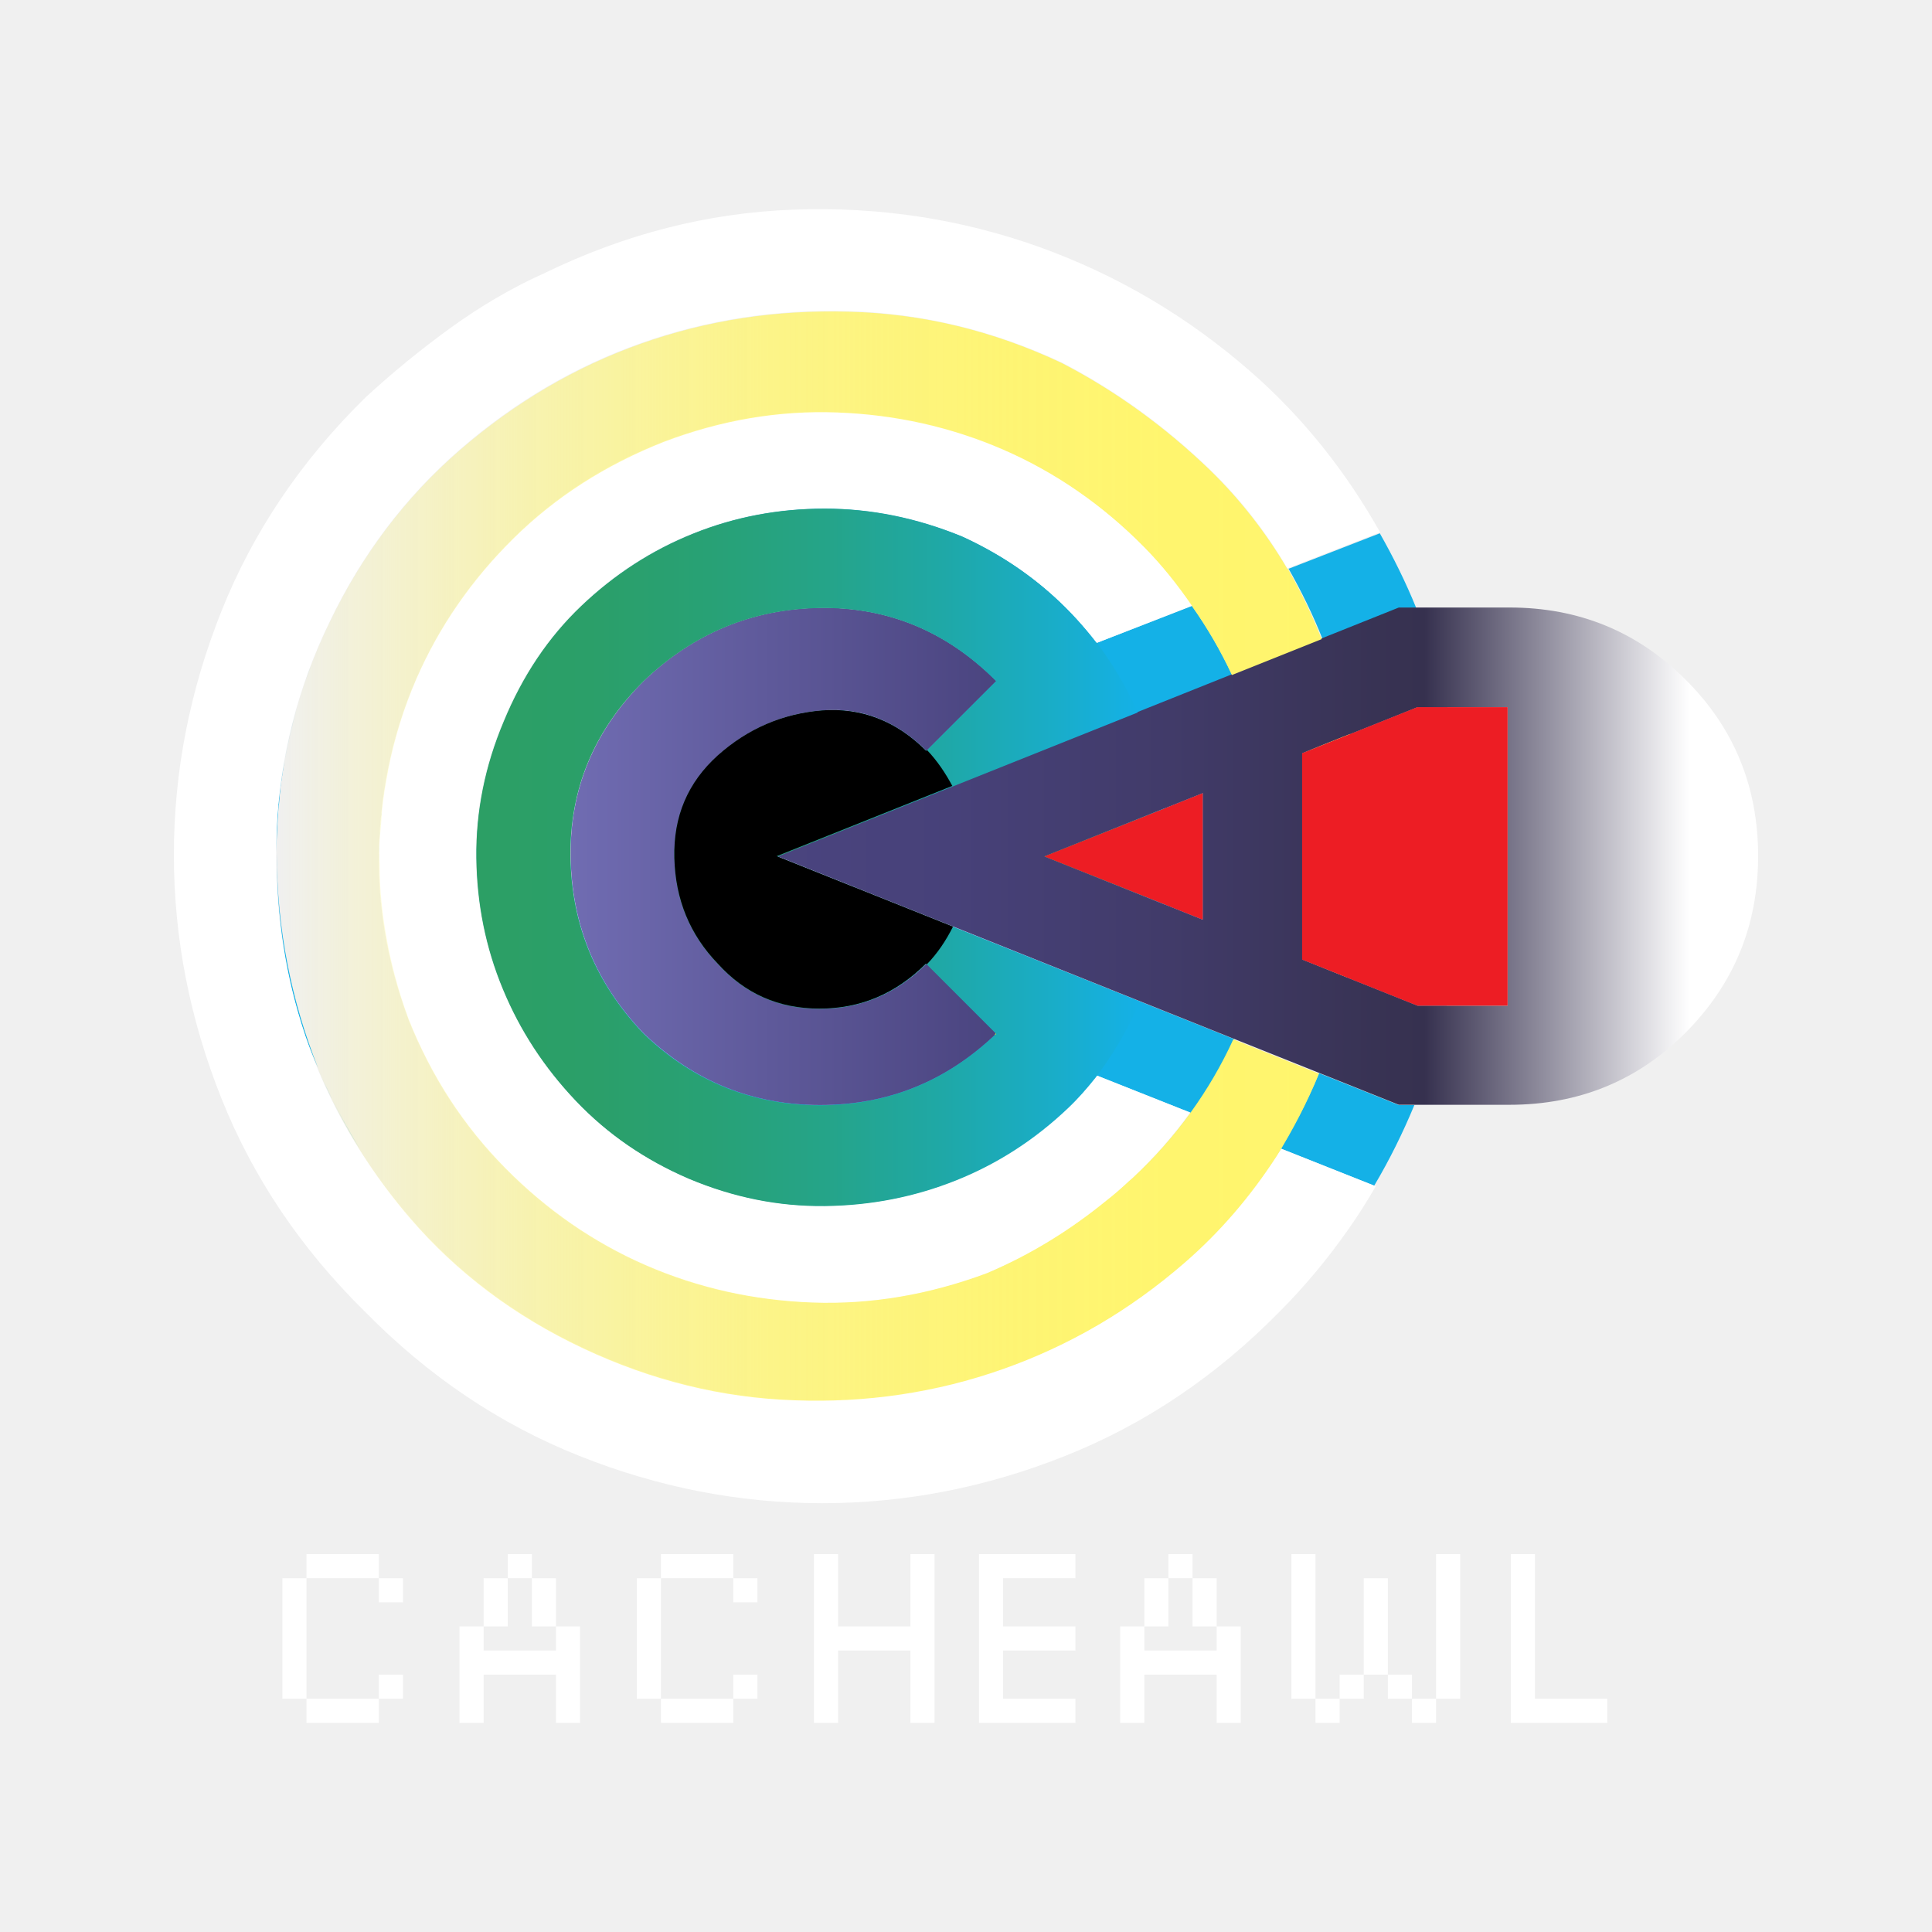
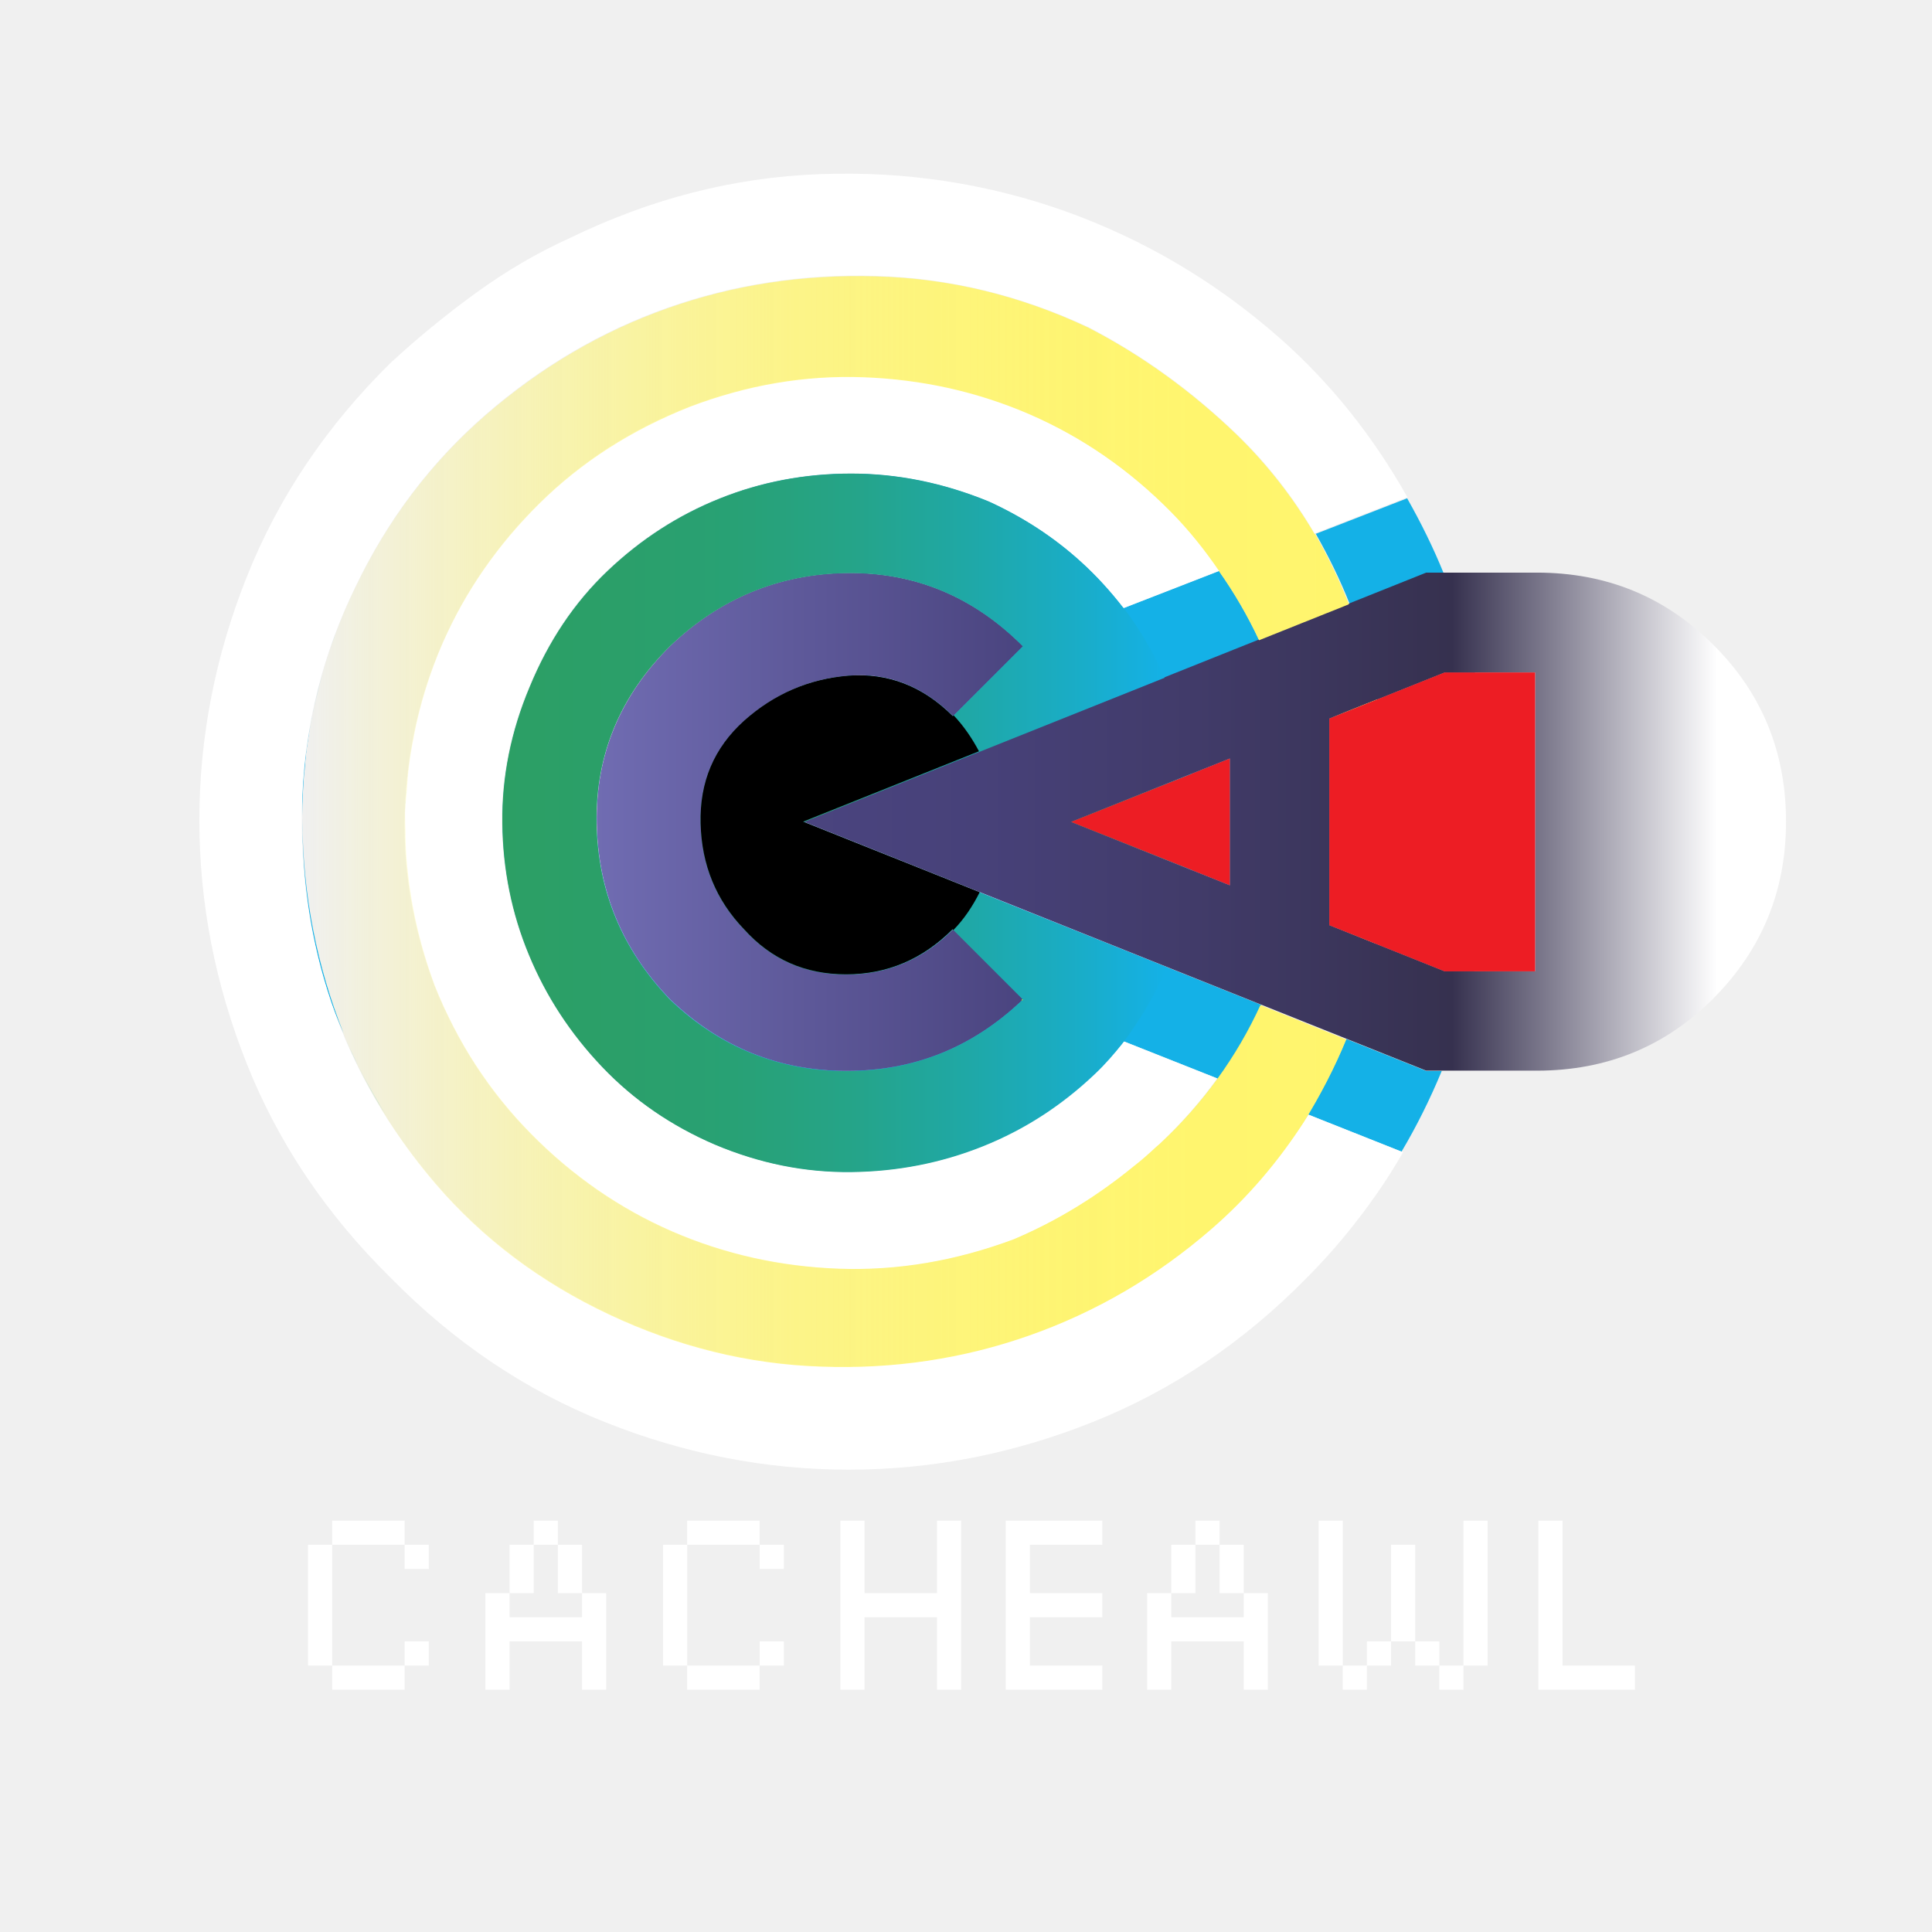
- <svg xmlns="http://www.w3.org/2000/svg" xmlns:xlink="http://www.w3.org/1999/xlink" version="1.1" viewBox="10.54 7.785 72.11 72.11">
+ <svg xmlns="http://www.w3.org/2000/svg" xmlns:xlink="http://www.w3.org/1999/xlink" id="savewiki-cacheawl" viewBox="0 0 72 72">
  <defs>
    <style>
-       
- 
-       
- 
-       
- 
-       
- 
-       
- 
-       
- 
-       
- 
-       
- 
-       
- 
-       
- 
-       
- 
-       
- 
-       .st12 {
+       .cls-1 {
        fill: #14b1e7;
      }

-       
- 
-       
- 
-       .st15 {
-         fill: url(#linear-gradient31);
+       .cls-2 {
+         fill: url(#linear-gradient-5);
      }

-       .st16 {
-         fill: url(#linear-gradient30);
+       .cls-3 {
+         fill: url(#linear-gradient-6);
      }

-       .st17 {
-         fill: url(#linear-gradient32);
+       .cls-4 {
+         fill: url(#linear-gradient-4);
      }

-       .st18 {
-         fill: url(#linear-gradient33);
+       .cls-5 {
+         fill: url(#linear-gradient-3);
      }

-       .st19 {
-         fill: url(#linear-gradient28);
+       .cls-6 {
+         fill: url(#linear-gradient-2);
      }

-       .st20 {
-         fill: url(#linear-gradient29);
-       }
- 
-       
- 
-       
- 
-       
- 
-       
- 
-       
- 
-       
- 
-       
- 
-       
- 
-       
- 
-       
- 
-       
- 
-       
- 
-       
- 
-       
- 
-       
- 
-       
- 
-       
- 
-       
- 
-       
- 
-       
- 
-       
- 
-       
- 
-       
- 
-       .st44 {
+       .cls-7 {
        fill: #376eb6;
      }

-       
+       .cls-8 {
+         fill: url(#linear-gradient);
+       }

-       
- 
-       
- 
-       
- 
-       
- 
-       
- 
-       
- 
-       
- 
-       
- 
-       
- 
-       
- 
-       .st56 {
+       .cls-9 {
        fill: #ed1d24;
      }

-       
- 
-       .st58 {
+       .cls-10 {
        fill: #000;
      }

-       
- 
-       
- 
-       
- 
-       
- 
-       
- 
-       
- 
-       
- 
-       
- 
-       
- 
-       
- 
-       
- 
-       .st70 {
+       .cls-11 {
        fill: #fff200;
      }
    </style>
-     <linearGradient id="linear-gradient1" x1="65.97" y1="43.11" x2="56.1" y2="43.11" gradientUnits="userSpaceOnUse">
-       <stop offset="0" stop-color="#fff" />
-       <stop offset="1" stop-color="#000" />
-     </linearGradient>
-     <linearGradient id="linear-gradient14" x1="39.55" y1="45.12" x2="76.16" y2="45.12" gradientUnits="userSpaceOnUse">
+     <linearGradient id="linear-gradient" x1="29.95" y1="30.63" x2="66.56" y2="30.63" gradientUnits="userSpaceOnUse">
      <stop offset="0" stop-color="#4a447f" />
      <stop offset=".18" stop-color="#474179" />
      <stop offset=".4" stop-color="#413b69" />
      <stop offset=".66" stop-color="#36314f" />
      <stop offset=".93" stop-color="#fff" />
      <stop offset="1" stop-color="#fff" />
    </linearGradient>
-     <linearGradient id="linear-gradient15" x1="31.83" y1="45.13" x2="47.73" y2="45.13" gradientUnits="userSpaceOnUse">
+     <linearGradient id="linear-gradient-2" x1="22.23" y1="30.64" x2="38.13" y2="30.64" gradientUnits="userSpaceOnUse">
      <stop offset="0" stop-color="#706cb2" />
      <stop offset="1" stop-color="#4a447f" />
    </linearGradient>
-     <linearGradient id="linear-gradient16" x1="49.52" y1="45.13" x2="54.16" y2="45.13" gradientUnits="userSpaceOnUse">
+     <linearGradient id="linear-gradient-3" x1="39.92" y1="30.63" x2="44.56" y2="30.63" gradientUnits="userSpaceOnUse">
      <stop offset="0" stop-color="#2c9f65" />
      <stop offset=".17" stop-color="#2b9f69" />
      <stop offset=".35" stop-color="#28a175" />
      <stop offset=".53" stop-color="#25a489" />
      <stop offset=".7" stop-color="#1fa8a6" />
      <stop offset=".88" stop-color="#19adca" />
      <stop offset="1" stop-color="#14b1e7" />
    </linearGradient>
-     <linearGradient id="linear-gradient18" x1="20.87" y1="45.09" x2="59.87" y2="45.09" gradientUnits="userSpaceOnUse">
+     <linearGradient id="linear-gradient-4" x1="18.72" y1="30.65" x2="43.47" y2="30.65" xlink:href="#linear-gradient-3" />
+     <linearGradient id="linear-gradient-5" x1="11.27" y1="30.6" x2="50.27" y2="30.6" gradientUnits="userSpaceOnUse">
      <stop offset="0" stop-color="#fff56d" stop-opacity="0" />
      <stop offset=".06" stop-color="#fff56d" stop-opacity=".15" />
      <stop offset=".16" stop-color="#fff56d" stop-opacity=".35" />
      <stop offset=".26" stop-color="#fff56d" stop-opacity=".52" />
      <stop offset=".37" stop-color="#fff56d" stop-opacity=".67" />
      <stop offset=".47" stop-color="#fff56d" stop-opacity=".79" />
      <stop offset=".59" stop-color="#fff56d" stop-opacity=".88" />
      <stop offset=".71" stop-color="#fff56d" stop-opacity=".95" />
      <stop offset=".84" stop-color="#fff56d" stop-opacity=".99" />
      <stop offset="1" stop-color="#fff56d" />
    </linearGradient>
-     <linearGradient id="linear-gradient28" x1="39.55" y1="39.75" y2="39.75" xlink:href="#linear-gradient14" />
-     <linearGradient id="linear-gradient29" x1="31.83" y1="39.76" y2="39.76" xlink:href="#linear-gradient15" />
-     <linearGradient id="linear-gradient30" x1="49.52" y1="39.75" y2="39.75" xlink:href="#linear-gradient16" />
-     <linearGradient id="linear-gradient31" x1="28.32" y1="39.77" x2="53.07" y2="39.77" xlink:href="#linear-gradient16" />
-     <linearGradient id="linear-gradient32" x1="20.87" y1="39.72" y2="39.72" xlink:href="#linear-gradient18" />
-     <linearGradient id="linear-gradient33" x1="59.14" y1="39.73" x2="61.38" y2="39.73" xlink:href="#linear-gradient18" />
+     <linearGradient id="linear-gradient-6" x1="49.54" y1="30.61" x2="51.78" y2="30.61" xlink:href="#linear-gradient-5" />
  </defs>
-   <g id="savewiki-cacheawl">
-     <g>
-       <g>
-         <path class="st12" d="M24.8,51.89c-.14-.2-.28-.4-.42-.6.14.2.28.4.42.6Z" />
-         <path class="st12" d="M24.71,40.03c0-.24-.02-.47-.01-.71,0,.13,0,.26,0,.38,0,.04,0,.08,0,.11,0,.07,0,.14.01.21Z" />
-         <path class="st12" d="M25.2,43.89c-.05-.19-.09-.38-.13-.58.04.19.08.38.13.58Z" />
-         <path class="st12" d="M25.8,45.85c-.17-.45-.31-.9-.44-1.35.13.45.27.9.44,1.35Z" />
-         <path class="st12" d="M24.79,41.56s0-.06-.01-.1h0s0,.06.01.09c0,0,0,0,0,0Z" />
-         <path class="st12" d="M25.46,34.84s.01-.04.02-.06c0,.02-.01.04-.02.06Z" />
-         <path class="st12" d="M24.8,38.02c-.02.14-.02.29-.03.43-.02.29-.06.58-.07.87.02-.44.06-.87.11-1.3,0,0,0,0,0,0Z" />
-         <path class="st12" d="M59.87,31.62l-3.35,1.34c-.42-.9-.92-1.76-1.49-2.56l-3.55,1.38c-.48-.62-1-1.2-1.57-1.71-1.02-.93-2.18-1.68-3.45-2.26-1.7-.7-3.41-1.04-5.13-1.04s-3.36.31-4.9.93c-1.55.62-2.94,1.52-4.18,2.7-1.24,1.18-2.2,2.62-2.9,4.32-.7,1.66-1.04,3.36-1.02,5.08.02,1.72.35,3.36.99,4.9.64,1.55,1.55,2.94,2.73,4.18,1.18,1.24,2.58,2.2,4.21,2.9,1.66.7,3.35,1.04,5.08,1.02,1.72-.02,3.35-.34,4.9-.96,1.55-.62,2.94-1.52,4.18-2.7.39-.37.75-.78,1.09-1.2l3.48,1.38c-.62.86-1.32,1.65-2.09,2.39,1.55-1.45,2.82-3.19,3.71-5.14l-17.03-6.81,23.2-9.28h.62c-.39-.96-.85-1.89-1.36-2.79l-3.42,1.33h.02c.47.83.9,1.7,1.26,2.61ZM45.12,35.81c-1.12-1.12-2.42-1.62-3.89-1.51-1.47.12-2.77.68-3.89,1.68-1.12,1.01-1.66,2.28-1.62,3.83.04,1.55.58,2.86,1.62,3.94,1.01,1.12,2.27,1.68,3.8,1.68s2.85-.56,3.97-1.68l2.59,2.59.02.02s-.03.03-.05.04c-1.85,1.75-4.02,2.62-6.53,2.62s-4.73-.89-6.58-2.67c-1.78-1.86-2.69-4.05-2.73-6.58-.04-2.53.87-4.73,2.73-6.58,1.86-1.78,4.05-2.69,6.58-2.73,2.53-.04,4.73.87,6.58,2.73l-2.61,2.61Z" />
-         <path class="st12" d="M25.03,36.53s0-.02,0-.02c0,0,0,0,0,0,0,0,0,.01,0,.02,0,0,0,0,0,0Z" />
-         <path class="st12" d="M52.68,51.86s.1-.08.15-.13c-.2.19-.42.36-.63.54.16-.14.32-.27.48-.41Z" />
-         <path class="st12" d="M20.87,39.61h0c-.01,2.37.33,4.66,1.07,6.85.14.4.3.79.47,1.18-.99-2.48-1.54-5.19-1.54-8.03Z" />
-         <path class="st12" d="M55.73,53.98c.25-.25.49-.52.73-.79-.24.27-.48.53-.73.79Z" />
-         <path class="st12" d="M58.97,47.52l.8.32c-.44,1.07-.98,2.09-1.57,3.06.05-.08.11-.16.16-.24l3.47,1.38c.57-.96,1.07-1.97,1.5-3.01h-.58l-3.78-1.51Z" />
-         <path class="st12" d="M21.92,33.26c.07-.22.15-.43.23-.65-.08.21-.16.43-.23.65Z" />
-         <path class="st12" d="M58.19,50.9c-.48.74-1.01,1.45-1.58,2.11.57-.66,1.09-1.37,1.58-2.11Z" />
-         <path class="st12" d="M22.93,48.8c-.14-.31-.3-.61-.43-.93.13.31.28.62.43.93Z" />
-         <path class="st12" d="M49.27,54.36c.21-.12.43-.24.63-.38-.21.13-.42.25-.63.38Z" />
-         <path class="st12" d="M47.38,55.3c.45-.19.88-.4,1.31-.62-.43.22-.86.44-1.31.62Z" />
-         <path class="st12" d="M50.63,53.5c.13-.09.25-.18.38-.27-.13.09-.25.18-.38.27Z" />
-         <path class="st12" d="M22.94,48.81c.31.63.65,1.25,1.03,1.85-.37-.6-.72-1.22-1.03-1.85Z" />
-         <path class="st12" d="M20.95,37.84c.02-.25.04-.51.07-.76.03-.22.07-.44.1-.66.12-.74.3-1.48.5-2.2-.42,1.48-.69,2.98-.76,4.53-.01.28,0,.56,0,.83,0-.59.04-1.16.08-1.73Z" />
-       </g>
-       <path class="st44" d="M64.55,34.18h-1.1l-4.3,1.72v7.7l4.3,1.72h1.08c.43-1.8.66-3.69.66-5.62s-.22-3.74-.63-5.52Z" />
-       <polygon class="st44" points="55.43 37.39 49.52 39.75 55.43 42.11 55.43 37.39" />
-       <path class="st19" d="M73.46,33.16c-1.8-1.8-3.99-2.7-6.58-2.7h-4.13l-23.2,9.28,23.2,9.28h4.13c2.59,0,4.79-.9,6.58-2.7s2.7-3.99,2.7-6.58-.9-4.79-2.7-6.58ZM55.43,42.11l-5.9-2.36,5.9-2.36v4.72ZM66.81,45.32h-3.36l-4.3-1.72v-7.7l4.3-1.72h3.36v11.14Z" />
-       <path d="M54.75,54.9c-2.05,1.78-4.31,3.1-6.79,3.97-2.47.87-5.07,1.26-7.77,1.16-2.71-.1-5.34-.74-7.89-1.94-2.55-1.2-4.71-2.82-6.47-4.87-1.76-2.05-3.06-4.3-3.89-6.76-.83-2.45-1.19-5.03-1.07-7.72.12-2.69.77-5.27,1.97-7.74,1.2-2.51,2.82-4.66,4.87-6.44,2.05-1.78,4.3-3.1,6.76-3.97,2.46-.87,5.05-1.27,7.77-1.19,2.73.08,5.37.72,7.92,1.91,2.01,1.04,3.86,2.38,5.54,4,1.14,1.1,2.1,2.34,2.89,3.69l3.46-1.35c-1.28-2.27-2.86-4.26-4.78-5.95-2.38-2.09-5.03-3.65-7.95-4.7-2.92-1.04-5.97-1.51-9.17-1.39s-6.29.91-9.31,2.38c-1.2.54-2.36,1.22-3.48,2.03-1.12.81-2.18,1.68-3.19,2.61-2.4,2.36-4.19,5.02-5.37,7.98-1.18,2.96-1.77,5.99-1.77,9.08s.59,6.12,1.77,9.08c1.18,2.96,2.97,5.62,5.37,7.98,2.36,2.4,5.02,4.19,7.98,5.37,2.96,1.18,5.98,1.77,9.08,1.77s6.12-.59,9.08-1.77c2.96-1.18,5.62-2.97,7.98-5.37.93-.93,1.8-1.97,2.61-3.13.36-.51.68-1.03.99-1.56l-3.53-1.4c-1.01,1.59-2.2,3.01-3.61,4.24Z" fill="#fff" />
-       <path d="M51.47,31.78l3.57-1.39c-.54-.79-1.13-1.53-1.8-2.21-1.55-1.57-3.3-2.77-5.25-3.63-1.95-.85-4.02-1.31-6.21-1.39-2.18-.08-4.34.29-6.47,1.1-2.17.85-4.03,2.05-5.6,3.6-1.57,1.55-2.78,3.3-3.63,5.25-.85,1.95-1.31,4.02-1.39,6.21-.08,2.19.29,4.36,1.1,6.53.85,2.13,2.05,3.97,3.6,5.54,1.55,1.57,3.3,2.78,5.25,3.63,1.95.85,4.02,1.31,6.21,1.39,2.18.08,4.36-.29,6.53-1.1,2.01-.85,3.83-2.04,5.45-3.57.79-.75,1.5-1.56,2.13-2.43l-3.48-1.38c-.34.42-.69.82-1.09,1.2-1.24,1.18-2.63,2.08-4.18,2.7-1.55.62-3.18.94-4.9.96-1.72.02-3.41-.32-5.08-1.02-1.62-.7-3.03-1.66-4.21-2.9-1.18-1.24-2.09-2.63-2.73-4.18-.64-1.55-.97-3.18-.99-4.9-.02-1.72.32-3.41,1.02-5.08.7-1.7,1.66-3.14,2.9-4.32,1.24-1.18,2.63-2.08,4.18-2.7,1.55-.62,3.18-.93,4.9-.93s3.43.35,5.13,1.04c1.28.58,2.43,1.33,3.45,2.26.57.51,1.09,1.09,1.57,1.71Z" fill="#fff" />
-       <path class="st20" d="M41.23,34.3c1.47-.12,2.76.39,3.89,1.51l2.61-2.61c-1.86-1.86-4.05-2.76-6.58-2.73-2.53.04-4.73.95-6.58,2.73-1.86,1.86-2.77,4.05-2.73,6.58.04,2.53.95,4.73,2.73,6.58,1.86,1.78,4.05,2.67,6.58,2.67s4.69-.88,6.53-2.62l.03-.07-2.59-2.59c-1.12,1.12-2.45,1.68-3.97,1.68s-2.79-.56-3.8-1.68c-1.04-1.08-1.59-2.4-1.62-3.94-.04-1.55.5-2.82,1.62-3.83,1.12-1,2.42-1.57,3.89-1.68Z" />
-       <g>
-         <path class="st16" d="M54.04,41.55c.07-.56.12-1.13.12-1.71,0-.64-.06-1.27-.15-1.89l-4.49,1.8,4.52,1.81Z" />
-         <path class="st15" d="M53,34.37c-.41-.93-.92-1.79-1.52-2.59h-.01c-.48-.62-1-1.19-1.57-1.71-1.02-.93-2.18-1.68-3.45-2.26-1.7-.7-3.41-1.04-5.13-1.04s-3.36.31-4.9.93c-1.55.62-2.94,1.52-4.18,2.7-1.24,1.18-2.2,2.62-2.9,4.32-.7,1.66-1.04,3.36-1.02,5.08.02,1.72.35,3.36.99,4.9.64,1.55,1.55,2.94,2.73,4.18,1.18,1.24,2.58,2.2,4.21,2.9,1.66.7,3.35,1.04,5.08,1.02,1.72-.02,3.35-.34,4.9-.96,1.55-.62,2.94-1.52,4.18-2.7.37-.35.7-.73,1.01-1.12.66-.87,1.23-1.82,1.66-2.85l-13.53-5.41,13.45-5.38ZM41.14,45.44c1.53,0,2.85-.56,3.97-1.68l2.59,2.59-.03.07c-1.85,1.75-4.02,2.62-6.53,2.62s-4.73-.89-6.58-2.67c-1.78-1.86-2.69-4.05-2.73-6.58-.04-2.53.87-4.73,2.73-6.58,1.86-1.78,4.05-2.69,6.58-2.73,2.53-.04,4.73.87,6.58,2.73l-2.61,2.61c-1.12-1.12-2.42-1.62-3.89-1.51-1.47.12-2.77.68-3.89,1.68-1.12,1.01-1.66,2.28-1.62,3.83.04,1.55.58,2.86,1.62,3.94,1.01,1.12,2.27,1.68,3.8,1.68Z" />
-       </g>
-       <path class="st70" d="M47.7,46.35l-.03.07s.03-.03.05-.04l-.02-.02Z" />
-       <path class="st58" d="M46.09,37.13c-.26-.49-.57-.95-.95-1.35l-.03.03c-1.12-1.12-2.42-1.62-3.89-1.51-1.47.12-2.77.68-3.89,1.68-1.12,1.01-1.66,2.28-1.62,3.83.04,1.55.58,2.86,1.62,3.94,1.01,1.12,2.27,1.68,3.8,1.68s2.85-.56,3.97-1.68l.03.03c.4-.41.72-.89.98-1.41l-6.58-2.63,6.55-2.62Z" />
-       <g>
-         <path class="st17" d="M56.58,46.56c-.89,1.95-2.16,3.69-3.71,5.14-.01.01-.02.02-.03.03-.05.05-.1.08-.15.13-.28.26-.56.51-.86.74-1.36,1.11-2.84,2.02-4.44,2.7-2.17.81-4.34,1.18-6.53,1.1-2.18-.08-4.25-.54-6.21-1.39-1.95-.85-3.7-2.06-5.25-3.63-1.55-1.57-2.75-3.41-3.6-5.54-.53-1.43-.86-2.86-1.01-4.29,0-.03,0-.06-.01-.09-.05-.48-.07-.96-.07-1.43,0-.07-.01-.14-.01-.21,0-.04,0-.08,0-.11,0-.13-.01-.26,0-.38.01-.29.05-.58.07-.87.01-.14.02-.29.03-.43.05-.5.13-1,.23-1.49,0,0,0-.01,0-.02.23-1.17.58-2.3,1.05-3.39.85-1.95,2.06-3.7,3.63-5.25,1.57-1.55,3.43-2.74,5.6-3.6,2.13-.81,4.28-1.18,6.47-1.1,2.18.08,4.25.54,6.21,1.39,1.95.85,3.7,2.06,5.25,3.63.67.68,1.26,1.42,1.8,2.21h-.01c.57.81,1.07,1.67,1.49,2.57l3.35-1.34c-.36-.91-.78-1.78-1.26-2.62h-.02c-.79-1.34-1.75-2.58-2.89-3.69-1.68-1.62-3.53-2.96-5.54-4-2.55-1.2-5.19-1.84-7.92-1.91-2.73-.08-5.32.32-7.77,1.19-2.46.87-4.71,2.2-6.76,3.97-2.05,1.78-3.67,3.93-4.87,6.44-.85,1.75-1.41,3.56-1.72,5.42-.03.22-.07.44-.1.66-.03.25-.05.51-.07.76-.05.57-.08,1.15-.08,1.73,0,0,0,.02,0,.03,0,2.85.55,5.56,1.54,8.04.03.08.06.16.09.24.13.32.29.62.43.93.76,1.56,1.72,3.03,2.9,4.41,1.76,2.05,3.92,3.67,6.47,4.87,2.55,1.2,5.18,1.85,7.89,1.94,2.71.1,5.3-.29,7.77-1.16,2.47-.87,4.74-2.19,6.79-3.97,1.34-1.16,2.48-2.5,3.45-4,.6-.97,1.13-1.99,1.57-3.06l-3.19-1.28Z" />
-         <path class="st18" d="M60.93,35.18l-1.79.71v7.7l1.72.69c.33-1.51.52-3.08.52-4.69,0-1.51-.16-2.98-.45-4.41Z" />
-       </g>
-       <g>
-         <polygon class="st56" points="63.44 34.18 59.14 35.9 59.14 43.6 63.44 45.32 66.81 45.32 66.81 34.18 63.44 34.18" />
-         <polygon class="st56" points="55.43 42.11 55.43 37.39 49.52 39.75 55.43 42.11" />
-         <polygon class="st56" points="48.25 36.26 48.25 36.26 48.25 36.26 48.25 36.26" />
-       </g>
-       <g>
-         <path d="M21.08,67.14v-.45h.9v.9h-.9v-.45ZM21.08,68.04v-.45h.9v.9h-.9v-.46ZM21.08,68.94v-.45h.9v.9h-.9v-.45ZM21.08,69.84v-.45h.9v.9h-.9v-.46ZM21.08,70.74v-.45h.9v.9h-.9v-.45ZM21.98,66.24v-.45h.9v.9h-.9v-.45ZM21.98,71.64v-.45h.9v.9h-.9v-.45ZM22.88,66.24v-.45h.9v.9h-.9v-.45ZM22.88,71.64v-.45h.9v.9h-.9v-.45ZM23.78,66.24v-.45h.9v.9h-.9v-.45ZM23.78,71.64v-.45h.9v.9h-.9v-.45ZM24.68,67.14v-.45h.9v.9h-.9v-.45ZM24.68,70.74v-.45h.9v.9h-.9v-.45Z" fill="#fff" />
-         <path d="M27.69,68.94v-.45h.9v.9h-.9v-.45ZM27.69,69.84v-.45h.9v.9h-.9v-.46ZM27.69,70.74v-.45h.9v.9h-.9v-.45ZM27.69,71.64v-.45h.9v.9h-.9v-.45ZM28.59,67.14v-.45h.9v.9h-.9v-.45ZM28.59,68.04v-.45h.9v.9h-.9v-.46ZM28.59,69.84v-.45h.9v.9h-.9v-.46ZM29.49,66.24v-.45h.9v.9h-.9v-.45ZM29.49,69.84v-.45h.9v.9h-.9v-.46ZM30.39,67.14v-.45h.9v.9h-.9v-.45ZM30.39,68.04v-.45h.9v.9h-.9v-.46ZM30.39,69.84v-.45h.9v.9h-.9v-.46ZM31.29,68.94v-.45h.9v.9h-.9v-.45ZM31.29,69.84v-.45h.9v.9h-.9v-.46ZM31.29,70.74v-.45h.9v.9h-.9v-.45ZM31.29,71.64v-.45h.9v.9h-.9v-.45Z" fill="#fff" />
-         <path d="M34.31,67.14v-.45h.9v.9h-.9v-.45ZM34.31,68.04v-.45h.9v.9h-.9v-.46ZM34.31,68.94v-.45h.9v.9h-.9v-.45ZM34.31,69.84v-.45h.9v.9h-.9v-.46ZM34.31,70.74v-.45h.9v.9h-.9v-.45ZM35.21,66.24v-.45h.9v.9h-.9v-.45ZM35.21,71.64v-.45h.9v.9h-.9v-.45ZM36.11,66.24v-.45h.9v.9h-.9v-.45ZM36.11,71.64v-.45h.9v.9h-.9v-.45ZM37.01,66.24v-.45h.9v.9h-.9v-.45ZM37.01,71.64v-.45h.9v.9h-.9v-.45ZM37.91,67.14v-.45h.9v.9h-.9v-.45ZM37.91,70.74v-.45h.9v.9h-.9v-.45Z" fill="#fff" />
-         <path d="M40.92,66.24v-.45h.9v.9h-.9v-.45ZM40.92,67.14v-.45h.9v.9h-.9v-.45ZM40.92,68.04v-.45h.9v.9h-.9v-.46ZM40.92,68.94v-.45h.9v.9h-.9v-.45ZM40.92,69.84v-.45h.9v.9h-.9v-.46ZM40.92,70.74v-.45h.9v.9h-.9v-.45ZM40.92,71.64v-.45h.9v.9h-.9v-.45ZM41.82,68.94v-.45h.9v.9h-.9v-.45ZM42.72,68.94v-.45h.9v.9h-.9v-.45ZM43.62,68.94v-.45h.9v.9h-.9v-.45ZM44.52,66.24v-.45h.9v.9h-.9v-.45ZM44.52,67.14v-.45h.9v.9h-.9v-.45ZM44.52,68.04v-.45h.9v.9h-.9v-.46ZM44.52,68.94v-.45h.9v.9h-.9v-.45ZM44.52,69.84v-.45h.9v.9h-.9v-.46ZM44.52,70.74v-.45h.9v.9h-.9v-.45ZM44.52,71.64v-.45h.9v.9h-.9v-.45Z" fill="#fff" />
-         <path d="M47.08,66.24v-.45h.9v.9h-.9v-.45ZM47.08,67.14v-.45h.9v.9h-.9v-.45ZM47.08,68.04v-.45h.9v.9h-.9v-.46ZM47.08,68.94v-.45h.9v.9h-.9v-.45ZM47.08,69.84v-.45h.9v.9h-.9v-.46ZM47.08,70.74v-.45h.9v.9h-.9v-.45ZM47.08,71.64v-.45h.9v.9h-.9v-.45ZM47.98,66.24v-.45h.9v.9h-.9v-.45ZM47.98,68.94v-.45h.9v.9h-.9v-.45ZM47.98,71.64v-.45h.9v.9h-.9v-.45ZM48.88,66.24v-.45h.9v.9h-.9v-.45ZM48.88,68.94v-.45h.9v.9h-.9v-.45ZM48.88,71.64v-.45h.9v.9h-.9v-.45ZM49.78,66.24v-.45h.9v.9h-.9v-.45ZM49.78,68.94v-.45h.9v.9h-.9v-.45ZM49.78,71.64v-.45h.9v.9h-.9v-.45Z" fill="#fff" />
-         <path d="M52.35,68.94v-.45h.9v.9h-.9v-.45ZM52.35,69.84v-.45h.9v.9h-.9v-.46ZM52.35,70.74v-.45h.9v.9h-.9v-.45ZM52.35,71.64v-.45h.9v.9h-.9v-.45ZM53.25,67.14v-.45h.9v.9h-.9v-.45ZM53.25,68.04v-.45h.9v.9h-.9v-.46ZM53.25,69.84v-.45h.9v.9h-.9v-.46ZM54.15,66.24v-.45h.9v.9h-.9v-.45ZM54.15,69.84v-.45h.9v.9h-.9v-.46ZM55.05,67.14v-.45h.9v.9h-.9v-.45ZM55.05,68.04v-.45h.9v.9h-.9v-.46ZM55.05,69.84v-.45h.9v.9h-.9v-.46ZM55.95,68.94v-.45h.9v.9h-.9v-.45ZM55.95,69.84v-.45h.9v.9h-.9v-.46ZM55.95,70.74v-.45h.9v.9h-.9v-.45ZM55.95,71.64v-.45h.9v.9h-.9v-.45Z" fill="#fff" />
-         <path d="M58.74,66.24v-.45h.9v.9h-.9v-.45ZM58.74,67.14v-.45h.9v.9h-.9v-.45ZM58.74,68.04v-.45h.9v.9h-.9v-.46ZM58.74,68.94v-.45h.9v.9h-.9v-.45ZM58.74,69.84v-.45h.9v.9h-.9v-.46ZM58.74,70.74v-.45h.9v.9h-.9v-.45ZM59.64,71.64v-.45h.9v.9h-.9v-.45ZM60.54,70.74v-.45h.9v.9h-.9v-.45ZM61.44,67.14v-.45h.9v.9h-.9v-.45ZM61.44,68.04v-.45h.9v.9h-.9v-.46ZM61.44,68.94v-.45h.9v.9h-.9v-.45ZM61.44,69.84v-.45h.9v.9h-.9v-.46ZM62.34,70.74v-.45h.9v.9h-.9v-.45ZM63.24,71.64v-.45h.9v.9h-.9v-.45ZM64.14,66.24v-.45h.9v.9h-.9v-.45ZM64.14,67.14v-.45h.9v.9h-.9v-.45ZM64.14,68.04v-.45h.9v.9h-.9v-.46ZM64.14,68.94v-.45h.9v.9h-.9v-.45ZM64.14,69.84v-.45h.9v.9h-.9v-.46ZM64.14,70.74v-.45h.9v.9h-.9v-.45Z" fill="#fff" />
-         <path d="M66.93,66.24v-.45h.9v.9h-.9v-.45ZM66.93,67.14v-.45h.9v.9h-.9v-.45ZM66.93,68.04v-.45h.9v.9h-.9v-.46ZM66.93,68.94v-.45h.9v.9h-.9v-.45ZM66.93,69.84v-.45h.9v.9h-.9v-.46ZM66.93,70.74v-.45h.9v.9h-.9v-.45ZM66.93,71.64v-.45h.9v.9h-.9v-.45ZM67.83,71.64v-.45h.9v.9h-.9v-.45ZM68.73,71.64v-.45h.9v.9h-.9v-.45ZM69.63,71.64v-.45h.9v.9h-.9v-.45Z" fill="#fff" />
-       </g>
-     </g>
+   <g>
+     <path class="cls-1" d="M15.2,42.77c-.14-.2-.28-.4-.42-.6.14.2.28.4.42.6Z" />
+     <path class="cls-1" d="M15.11,30.91c0-.24-.02-.47-.01-.71,0,.13,0,.26,0,.38,0,.04,0,.08,0,.11,0,.07,0,.14.01.21Z" />
+     <path class="cls-1" d="M15.6,34.77c-.05-.19-.09-.38-.13-.58.04.19.08.38.13.58Z" />
+     <path class="cls-1" d="M16.2,36.73c-.17-.45-.31-.9-.44-1.35.13.45.27.9.44,1.35Z" />
+     <path class="cls-1" d="M15.19,32.44s0-.06-.01-.1h0s0,.06.01.09c0,0,0,0,0,0Z" />
+     <path class="cls-1" d="M15.86,25.72s.01-.04.02-.06c0,.02-.01.04-.02.06Z" />
+     <path class="cls-1" d="M15.2,28.9c-.02.14-.02.29-.03.43-.02.29-.06.58-.07.87.02-.44.06-.87.11-1.3,0,0,0,0,0,0Z" />
+     <path class="cls-1" d="M50.27,22.5l-3.35,1.34c-.42-.9-.92-1.76-1.49-2.56l-3.55,1.38c-.48-.62-1-1.2-1.57-1.71-1.02-.93-2.18-1.68-3.45-2.26-1.7-.7-3.41-1.04-5.13-1.04s-3.36.31-4.9.93c-1.55.62-2.94,1.52-4.18,2.7-1.24,1.18-2.2,2.62-2.9,4.32-.7,1.66-1.04,3.36-1.02,5.08.02,1.72.35,3.36.99,4.9.64,1.55,1.55,2.94,2.73,4.18,1.18,1.24,2.58,2.2,4.21,2.9,1.66.7,3.35,1.04,5.08,1.02,1.72-.02,3.35-.34,4.9-.96,1.55-.62,2.94-1.52,4.18-2.7.39-.37.75-.78,1.09-1.2l3.48,1.38c-.62.86-1.32,1.65-2.09,2.39,1.55-1.45,2.82-3.19,3.71-5.14l-17.03-6.81,23.2-9.28h.62c-.39-.96-.85-1.89-1.36-2.79l-3.42,1.33h.02c.47.83.9,1.7,1.26,2.61ZM35.52,26.69c-1.12-1.12-2.42-1.62-3.89-1.51-1.47.12-2.77.68-3.89,1.68-1.12,1.01-1.66,2.28-1.62,3.83.04,1.55.58,2.86,1.62,3.94,1.01,1.12,2.27,1.68,3.8,1.68s2.85-.56,3.97-1.68l2.59,2.59.02.02s-.03.03-.05.04c-1.85,1.75-4.02,2.62-6.53,2.62s-4.73-.89-6.58-2.67c-1.78-1.86-2.69-4.05-2.73-6.58-.04-2.53.87-4.73,2.73-6.58,1.86-1.78,4.05-2.69,6.58-2.73,2.53-.04,4.73.87,6.58,2.73l-2.61,2.61Z" />
+     <path class="cls-1" d="M15.43,27.41s0-.02,0-.02c0,0,0,0,0,0,0,0,0,.01,0,.02,0,0,0,0,0,0Z" />
+     <path class="cls-1" d="M43.08,42.74s.1-.08.15-.13c-.2.19-.42.36-.63.54.16-.14.32-.27.48-.41Z" />
+     <path class="cls-1" d="M11.27,30.49h0c-.01,2.37.33,4.66,1.07,6.85.14.4.3.79.47,1.18-.99-2.48-1.54-5.19-1.54-8.03Z" />
+     <path class="cls-1" d="M46.13,44.86c.25-.25.49-.52.73-.79-.24.27-.48.53-.73.79Z" />
+     <path class="cls-1" d="M49.37,38.4l.8.32c-.44,1.07-.98,2.09-1.57,3.06.05-.08.11-.16.16-.24l3.47,1.38c.57-.96,1.07-1.97,1.5-3.01h-.58l-3.78-1.51Z" />
+     <path class="cls-1" d="M12.32,24.14c.07-.22.15-.43.23-.65-.08.21-.16.43-.23.65Z" />
+     <path class="cls-1" d="M48.59,41.78c-.48.74-1.01,1.45-1.58,2.11.57-.66,1.09-1.37,1.58-2.11Z" />
+     <path class="cls-1" d="M13.33,39.68c-.14-.31-.3-.61-.43-.93.13.31.28.62.43.93Z" />
+     <path class="cls-1" d="M39.67,45.24c.21-.12.43-.24.63-.38-.21.13-.42.25-.63.38Z" />
+     <path class="cls-1" d="M37.78,46.18c.45-.19.88-.4,1.31-.62-.43.22-.86.44-1.31.62Z" />
+     <path class="cls-1" d="M41.03,44.38c.13-.09.25-.18.38-.27-.13.09-.25.18-.38.27Z" />
+     <path class="cls-1" d="M13.34,39.69c.31.63.65,1.25,1.03,1.85-.37-.6-.72-1.22-1.03-1.85Z" />
+     <path class="cls-1" d="M11.35,28.72c.02-.25.04-.51.07-.76.03-.22.07-.44.1-.66.12-.74.3-1.48.5-2.2-.42,1.48-.69,2.98-.76,4.53-.01.28,0,.56,0,.83,0-.59.04-1.16.08-1.73Z" />
+   </g>
+   <path class="cls-7" d="M54.95,25.06h-1.1l-4.3,1.72v7.7l4.3,1.72h1.08c.43-1.8.66-3.69.66-5.62s-.22-3.74-.63-5.52Z" />
+   <polygon class="cls-7" points="45.83 28.27 39.92 30.63 45.83 32.99 45.83 28.27" />
+   <path class="cls-8" d="M63.86,24.04c-1.8-1.8-3.99-2.7-6.58-2.7h-4.13l-23.2,9.28,23.2,9.28h4.13c2.59,0,4.79-.9,6.58-2.7s2.7-3.99,2.7-6.58-.9-4.79-2.7-6.58ZM45.83,32.99l-5.9-2.36,5.9-2.36v4.72ZM57.21,36.2h-3.36l-4.3-1.72v-7.7l4.3-1.72h3.36v11.14Z" />
+   <path d="M45.15,45.78c-2.05,1.78-4.31,3.1-6.79,3.97-2.47.87-5.07,1.26-7.77,1.16-2.71-.1-5.34-.74-7.89-1.94-2.55-1.2-4.71-2.82-6.47-4.87-1.76-2.05-3.06-4.3-3.89-6.76-.83-2.45-1.19-5.03-1.07-7.72.12-2.69.77-5.27,1.97-7.74,1.2-2.51,2.82-4.66,4.87-6.44,2.05-1.78,4.3-3.1,6.76-3.97,2.46-.87,5.05-1.27,7.77-1.19,2.73.08,5.37.72,7.92,1.91,2.01,1.04,3.86,2.38,5.54,4,1.14,1.1,2.1,2.34,2.89,3.69l3.46-1.35c-1.28-2.27-2.86-4.26-4.78-5.95-2.38-2.09-5.03-3.65-7.95-4.7-2.92-1.04-5.97-1.51-9.17-1.39s-6.29.91-9.31,2.38c-1.2.54-2.36,1.22-3.48,2.03-1.12.81-2.18,1.68-3.19,2.61-2.4,2.36-4.19,5.02-5.37,7.98-1.18,2.96-1.77,5.99-1.77,9.08s.59,6.12,1.77,9.08c1.18,2.96,2.97,5.62,5.37,7.98,2.36,2.4,5.02,4.19,7.98,5.37,2.96,1.18,5.98,1.77,9.08,1.77s6.12-.59,9.08-1.77c2.96-1.18,5.62-2.97,7.98-5.37.93-.93,1.8-1.97,2.61-3.13.36-.51.68-1.03.99-1.56l-3.53-1.4c-1.01,1.59-2.2,3.01-3.61,4.24Z" fill="#fff" />
+   <path d="M41.87,22.66l3.57-1.39c-.54-.79-1.13-1.53-1.8-2.21-1.55-1.57-3.3-2.77-5.25-3.63-1.95-.85-4.02-1.31-6.21-1.39-2.18-.08-4.34.29-6.47,1.1-2.17.85-4.03,2.05-5.6,3.6-1.57,1.55-2.78,3.3-3.63,5.25-.85,1.95-1.31,4.02-1.39,6.21-.08,2.19.29,4.36,1.1,6.53.85,2.13,2.05,3.97,3.6,5.54,1.55,1.57,3.3,2.78,5.25,3.63,1.95.85,4.02,1.31,6.21,1.39,2.18.08,4.36-.29,6.53-1.1,2.01-.85,3.83-2.04,5.45-3.57.79-.75,1.5-1.56,2.13-2.43l-3.48-1.38c-.34.42-.69.82-1.09,1.2-1.24,1.18-2.63,2.08-4.18,2.7-1.55.62-3.18.94-4.9.96-1.72.02-3.41-.32-5.08-1.02-1.62-.7-3.03-1.66-4.21-2.9-1.18-1.24-2.09-2.63-2.73-4.18-.64-1.55-.97-3.18-.99-4.9-.02-1.72.32-3.41,1.02-5.08.7-1.7,1.66-3.14,2.9-4.32,1.24-1.18,2.63-2.08,4.18-2.7,1.55-.62,3.18-.93,4.9-.93s3.43.35,5.13,1.04c1.28.58,2.43,1.33,3.45,2.26.57.51,1.09,1.09,1.57,1.71Z" fill="#fff" />
+   <path class="cls-6" d="M31.63,25.18c1.47-.12,2.76.39,3.89,1.51l2.61-2.61c-1.86-1.86-4.05-2.76-6.58-2.73-2.53.04-4.73.95-6.58,2.73-1.86,1.86-2.77,4.05-2.73,6.58.04,2.53.95,4.73,2.73,6.58,1.86,1.78,4.05,2.67,6.58,2.67s4.69-.88,6.53-2.62l.03-.07-2.59-2.59c-1.12,1.12-2.45,1.68-3.97,1.68s-2.79-.56-3.8-1.68c-1.04-1.08-1.59-2.4-1.62-3.94-.04-1.55.5-2.82,1.62-3.83,1.12-1,2.42-1.57,3.89-1.68Z" />
+   <g>
+     <path class="cls-5" d="M44.44,32.43c.07-.56.12-1.13.12-1.71,0-.64-.06-1.27-.15-1.89l-4.49,1.8,4.52,1.81Z" />
+     <path class="cls-4" d="M43.4,25.25c-.41-.93-.92-1.79-1.52-2.59h-.01c-.48-.62-1-1.19-1.57-1.71-1.02-.93-2.18-1.68-3.45-2.26-1.7-.7-3.41-1.04-5.13-1.04s-3.36.31-4.9.93c-1.55.62-2.94,1.52-4.18,2.7-1.24,1.18-2.2,2.62-2.9,4.32-.7,1.66-1.04,3.36-1.02,5.08.02,1.72.35,3.36.99,4.9.64,1.55,1.55,2.94,2.73,4.18,1.18,1.24,2.58,2.2,4.21,2.9,1.66.7,3.35,1.04,5.08,1.02,1.72-.02,3.35-.34,4.9-.96,1.55-.62,2.94-1.52,4.18-2.7.37-.35.7-.73,1.01-1.12.66-.87,1.23-1.82,1.66-2.85l-13.53-5.41,13.45-5.38ZM31.54,36.32c1.53,0,2.85-.56,3.97-1.68l2.59,2.59-.03.07c-1.85,1.75-4.02,2.62-6.53,2.62s-4.73-.89-6.58-2.67c-1.78-1.86-2.69-4.05-2.73-6.58-.04-2.53.87-4.73,2.73-6.58,1.86-1.78,4.05-2.69,6.58-2.73,2.53-.04,4.73.87,6.58,2.73l-2.61,2.61c-1.12-1.12-2.42-1.62-3.89-1.51-1.47.12-2.77.68-3.89,1.68-1.12,1.01-1.66,2.28-1.62,3.83.04,1.55.58,2.86,1.62,3.94,1.01,1.12,2.27,1.68,3.8,1.68Z" />
+   </g>
+   <path class="cls-11" d="M38.1,37.23l-.03.07s.03-.03.05-.04l-.02-.02Z" />
+   <path class="cls-10" d="M36.49,28.01c-.26-.49-.57-.95-.95-1.35l-.03.03c-1.12-1.12-2.42-1.62-3.89-1.51-1.47.12-2.77.68-3.89,1.68-1.12,1.01-1.66,2.28-1.62,3.83.04,1.55.58,2.86,1.62,3.94,1.01,1.12,2.27,1.68,3.8,1.68s2.85-.56,3.97-1.68l.03.03c.4-.41.72-.89.98-1.41l-6.58-2.63,6.55-2.62Z" />
+   <g>
+     <path class="cls-2" d="M46.98,37.44c-.89,1.95-2.16,3.69-3.71,5.14-.01.01-.02.02-.03.03-.05.05-.1.08-.15.13-.28.26-.56.51-.86.74-1.36,1.11-2.84,2.02-4.44,2.7-2.17.81-4.34,1.18-6.53,1.1-2.18-.08-4.25-.54-6.21-1.39-1.95-.85-3.7-2.06-5.25-3.63-1.55-1.57-2.75-3.41-3.6-5.54-.53-1.43-.86-2.86-1.01-4.29,0-.03,0-.06-.01-.09-.05-.48-.07-.96-.07-1.43,0-.07-.01-.14-.01-.21,0-.04,0-.08,0-.11,0-.13-.01-.26,0-.38.01-.29.05-.58.07-.87.01-.14.02-.29.03-.43.05-.5.13-1,.23-1.49,0,0,0-.01,0-.02.23-1.17.58-2.3,1.05-3.39.85-1.95,2.06-3.7,3.63-5.25,1.57-1.55,3.43-2.74,5.6-3.6,2.13-.81,4.28-1.18,6.47-1.1,2.18.08,4.25.54,6.21,1.39,1.95.85,3.7,2.06,5.25,3.63.67.68,1.26,1.42,1.8,2.21h-.01c.57.81,1.07,1.67,1.49,2.57l3.35-1.34c-.36-.91-.78-1.78-1.26-2.62h-.02c-.79-1.34-1.75-2.58-2.89-3.69-1.68-1.62-3.53-2.96-5.54-4-2.55-1.2-5.19-1.84-7.92-1.91-2.73-.08-5.32.32-7.77,1.19-2.46.87-4.71,2.2-6.76,3.97-2.05,1.78-3.67,3.93-4.87,6.44-.85,1.75-1.41,3.56-1.72,5.42-.03.22-.07.44-.1.66-.03.25-.05.51-.07.76-.05.57-.08,1.15-.08,1.73,0,0,0,.02,0,.03,0,2.85.55,5.56,1.54,8.04.03.08.06.16.09.24.13.32.29.62.43.93.76,1.56,1.72,3.03,2.9,4.41,1.76,2.05,3.92,3.67,6.47,4.87,2.55,1.2,5.18,1.85,7.89,1.94,2.71.1,5.3-.29,7.77-1.16,2.47-.87,4.74-2.19,6.79-3.97,1.34-1.16,2.48-2.5,3.45-4,.6-.97,1.13-1.99,1.57-3.06l-3.19-1.28Z" />
+     <path class="cls-3" d="M51.33,26.06l-1.79.71v7.7l1.72.69c.33-1.51.52-3.08.52-4.69,0-1.51-.16-2.98-.45-4.41Z" />
+   </g>
+   <g>
+     <polygon class="cls-9" points="53.84 25.06 49.54 26.78 49.54 34.48 53.84 36.2 57.21 36.2 57.21 25.06 53.84 25.06" />
+     <polygon class="cls-9" points="45.83 32.99 45.83 28.27 39.92 30.63 45.83 32.99" />
+     <polygon class="cls-9" points="38.65 27.14 38.65 27.14 38.65 27.14 38.65 27.14" />
+   </g>
+   <g>
+     <path d="M11.48,58.02v-.45h.9v.9h-.9v-.45ZM11.48,58.92v-.45h.9v.9h-.9v-.46ZM11.48,59.82v-.45h.9v.9h-.9v-.45ZM11.48,60.72v-.45h.9v.9h-.9v-.46ZM11.48,61.62v-.45h.9v.9h-.9v-.45ZM12.38,57.12v-.45h.9v.9h-.9v-.45ZM12.38,62.52v-.45h.9v.9h-.9v-.45ZM13.28,57.12v-.45h.9v.9h-.9v-.45ZM13.28,62.52v-.45h.9v.9h-.9v-.45ZM14.18,57.12v-.45h.9v.9h-.9v-.45ZM14.18,62.52v-.45h.9v.9h-.9v-.45ZM15.08,58.02v-.45h.9v.9h-.9v-.45ZM15.08,61.62v-.45h.9v.9h-.9v-.45Z" fill="#fff" />
+     <path d="M18.09,59.82v-.45h.9v.9h-.9v-.45ZM18.09,60.72v-.45h.9v.9h-.9v-.46ZM18.09,61.62v-.45h.9v.9h-.9v-.45ZM18.09,62.52v-.45h.9v.9h-.9v-.45ZM18.99,58.02v-.45h.9v.9h-.9v-.45ZM18.99,58.92v-.45h.9v.9h-.9v-.46ZM18.99,60.72v-.45h.9v.9h-.9v-.46ZM19.89,57.12v-.45h.9v.9h-.9v-.45ZM19.89,60.72v-.45h.9v.9h-.9v-.46ZM20.79,58.02v-.45h.9v.9h-.9v-.45ZM20.79,58.92v-.45h.9v.9h-.9v-.46ZM20.79,60.72v-.45h.9v.9h-.9v-.46ZM21.69,59.82v-.45h.9v.9h-.9v-.45ZM21.69,60.72v-.45h.9v.9h-.9v-.46ZM21.69,61.62v-.45h.9v.9h-.9v-.45ZM21.69,62.52v-.45h.9v.9h-.9v-.45Z" fill="#fff" />
+     <path d="M24.71,58.02v-.45h.9v.9h-.9v-.45ZM24.71,58.92v-.45h.9v.9h-.9v-.46ZM24.71,59.82v-.45h.9v.9h-.9v-.45ZM24.71,60.72v-.45h.9v.9h-.9v-.46ZM24.71,61.62v-.45h.9v.9h-.9v-.45ZM25.61,57.12v-.45h.9v.9h-.9v-.45ZM25.61,62.52v-.45h.9v.9h-.9v-.45ZM26.51,57.12v-.45h.9v.9h-.9v-.45ZM26.51,62.52v-.45h.9v.9h-.9v-.45ZM27.41,57.12v-.45h.9v.9h-.9v-.45ZM27.41,62.52v-.45h.9v.9h-.9v-.45ZM28.31,58.02v-.45h.9v.9h-.9v-.45ZM28.31,61.62v-.45h.9v.9h-.9v-.45Z" fill="#fff" />
+     <path d="M31.32,57.12v-.45h.9v.9h-.9v-.45ZM31.32,58.02v-.45h.9v.9h-.9v-.45ZM31.32,58.92v-.45h.9v.9h-.9v-.46ZM31.32,59.82v-.45h.9v.9h-.9v-.45ZM31.32,60.72v-.45h.9v.9h-.9v-.46ZM31.32,61.62v-.45h.9v.9h-.9v-.45ZM31.32,62.52v-.45h.9v.9h-.9v-.45ZM32.22,59.82v-.45h.9v.9h-.9v-.45ZM33.12,59.82v-.45h.9v.9h-.9v-.45ZM34.02,59.82v-.45h.9v.9h-.9v-.45ZM34.92,57.12v-.45h.9v.9h-.9v-.45ZM34.92,58.02v-.45h.9v.9h-.9v-.45ZM34.92,58.92v-.45h.9v.9h-.9v-.46ZM34.92,59.82v-.45h.9v.9h-.9v-.45ZM34.92,60.72v-.45h.9v.9h-.9v-.46ZM34.92,61.62v-.45h.9v.9h-.9v-.45ZM34.92,62.52v-.45h.9v.9h-.9v-.45Z" fill="#fff" />
+     <path d="M37.48,57.12v-.45h.9v.9h-.9v-.45ZM37.48,58.02v-.45h.9v.9h-.9v-.45ZM37.48,58.92v-.45h.9v.9h-.9v-.46ZM37.48,59.82v-.45h.9v.9h-.9v-.45ZM37.48,60.72v-.45h.9v.9h-.9v-.46ZM37.48,61.62v-.45h.9v.9h-.9v-.45ZM37.48,62.52v-.45h.9v.9h-.9v-.45ZM38.38,57.12v-.45h.9v.9h-.9v-.45ZM38.38,59.82v-.45h.9v.9h-.9v-.45ZM38.38,62.52v-.45h.9v.9h-.9v-.45ZM39.28,57.12v-.45h.9v.9h-.9v-.45ZM39.28,59.82v-.45h.9v.9h-.9v-.45ZM39.28,62.52v-.45h.9v.9h-.9v-.45ZM40.18,57.12v-.45h.9v.9h-.9v-.45ZM40.18,59.82v-.45h.9v.9h-.9v-.45ZM40.18,62.52v-.45h.9v.9h-.9v-.45Z" fill="#fff" />
+     <path d="M42.75,59.82v-.45h.9v.9h-.9v-.45ZM42.75,60.72v-.45h.9v.9h-.9v-.46ZM42.75,61.62v-.45h.9v.9h-.9v-.45ZM42.75,62.52v-.45h.9v.9h-.9v-.45ZM43.65,58.02v-.45h.9v.9h-.9v-.45ZM43.65,58.92v-.45h.9v.9h-.9v-.46ZM43.65,60.72v-.45h.9v.9h-.9v-.46ZM44.55,57.12v-.45h.9v.9h-.9v-.45ZM44.55,60.72v-.45h.9v.9h-.9v-.46ZM45.45,58.02v-.45h.9v.9h-.9v-.45ZM45.45,58.92v-.45h.9v.9h-.9v-.46ZM45.45,60.72v-.45h.9v.9h-.9v-.46ZM46.35,59.82v-.45h.9v.9h-.9v-.45ZM46.35,60.72v-.45h.9v.9h-.9v-.46ZM46.35,61.62v-.45h.9v.9h-.9v-.45ZM46.35,62.52v-.45h.9v.9h-.9v-.45Z" fill="#fff" />
+     <path d="M49.14,57.12v-.45h.9v.9h-.9v-.45ZM49.14,58.02v-.45h.9v.9h-.9v-.45ZM49.14,58.92v-.45h.9v.9h-.9v-.46ZM49.14,59.82v-.45h.9v.9h-.9v-.45ZM49.14,60.72v-.45h.9v.9h-.9v-.46ZM49.14,61.62v-.45h.9v.9h-.9v-.45ZM50.04,62.52v-.45h.9v.9h-.9v-.45ZM50.94,61.62v-.45h.9v.9h-.9v-.45ZM51.84,58.02v-.45h.9v.9h-.9v-.45ZM51.84,58.92v-.45h.9v.9h-.9v-.46ZM51.84,59.82v-.45h.9v.9h-.9v-.45ZM51.84,60.72v-.45h.9v.9h-.9v-.46ZM52.74,61.62v-.45h.9v.9h-.9v-.45ZM53.64,62.52v-.45h.9v.9h-.9v-.45ZM54.54,57.12v-.45h.9v.9h-.9v-.45ZM54.54,58.02v-.45h.9v.9h-.9v-.45ZM54.54,58.92v-.45h.9v.9h-.9v-.46ZM54.54,59.82v-.45h.9v.9h-.9v-.45ZM54.54,60.72v-.45h.9v.9h-.9v-.46ZM54.54,61.62v-.45h.9v.9h-.9v-.45Z" fill="#fff" />
+     <path d="M57.33,57.12v-.45h.9v.9h-.9v-.45ZM57.33,58.02v-.45h.9v.9h-.9v-.45ZM57.33,58.92v-.45h.9v.9h-.9v-.46ZM57.33,59.82v-.45h.9v.9h-.9v-.45ZM57.33,60.72v-.45h.9v.9h-.9v-.46ZM57.33,61.62v-.45h.9v.9h-.9v-.45ZM57.33,62.52v-.45h.9v.9h-.9v-.45ZM58.23,62.52v-.45h.9v.9h-.9v-.45ZM59.13,62.52v-.45h.9v.9h-.9v-.45ZM60.03,62.52v-.45h.9v.9h-.9v-.45Z" fill="#fff" />
  </g>
</svg>
